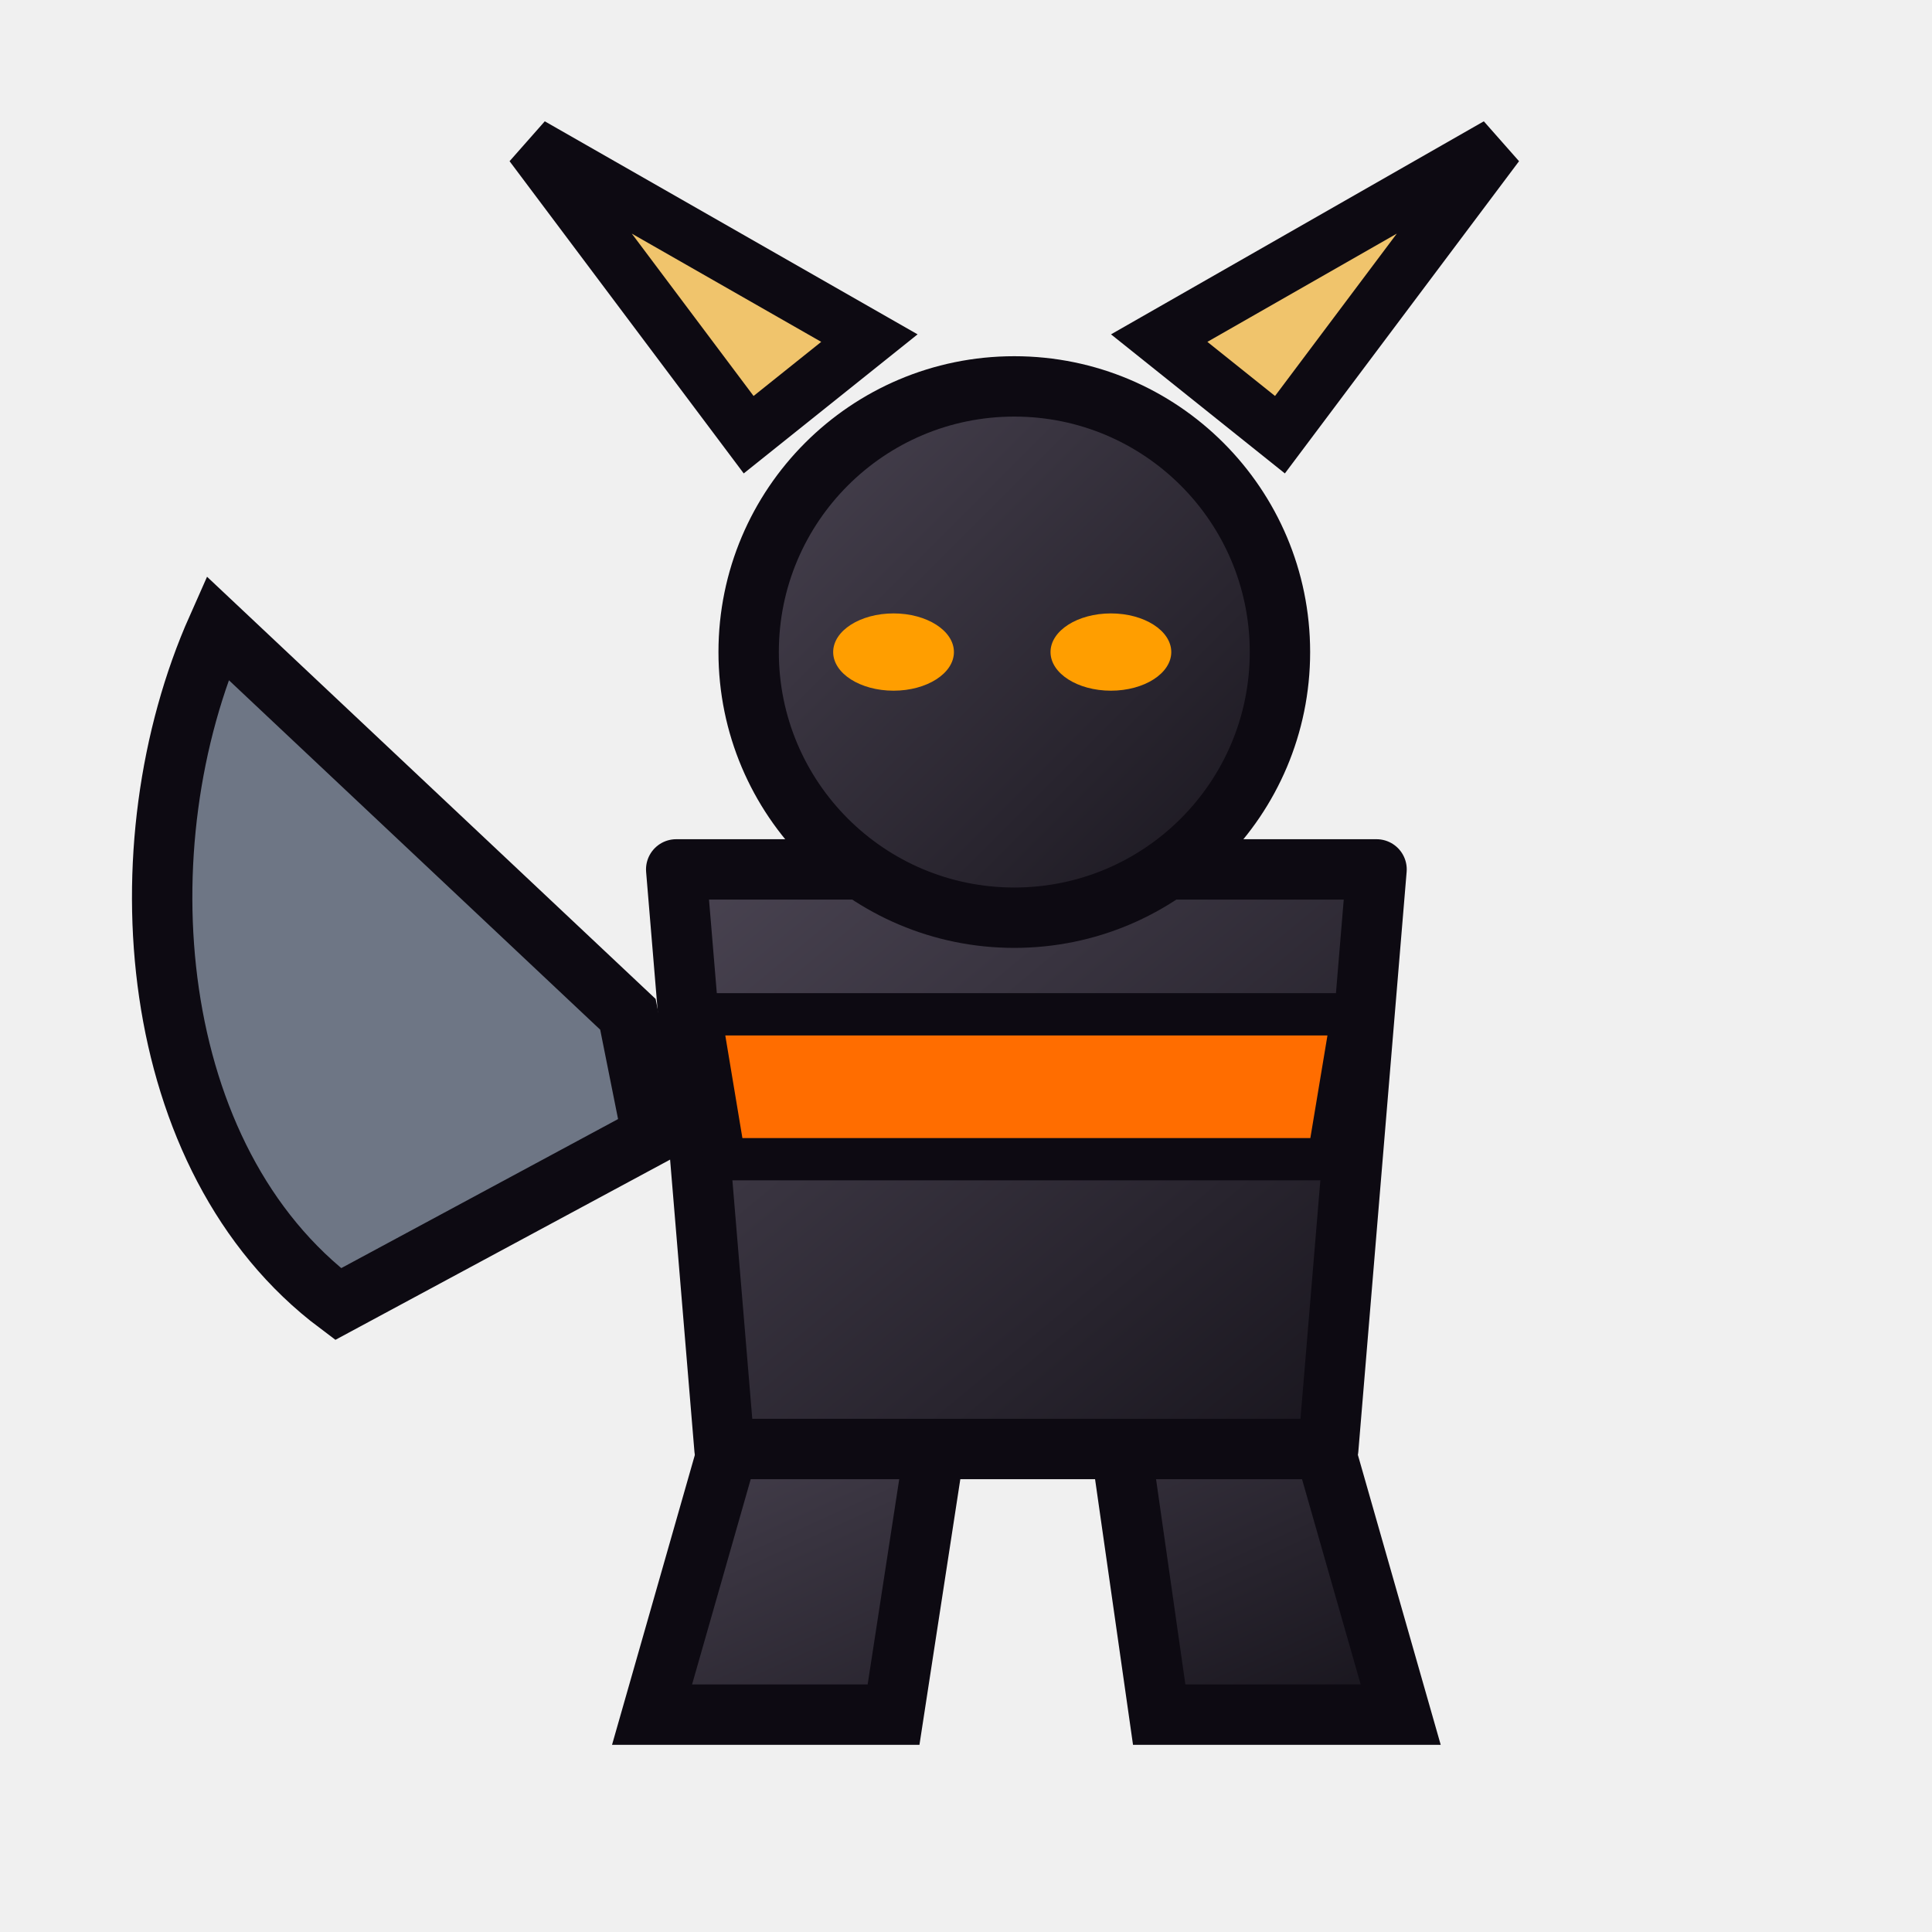
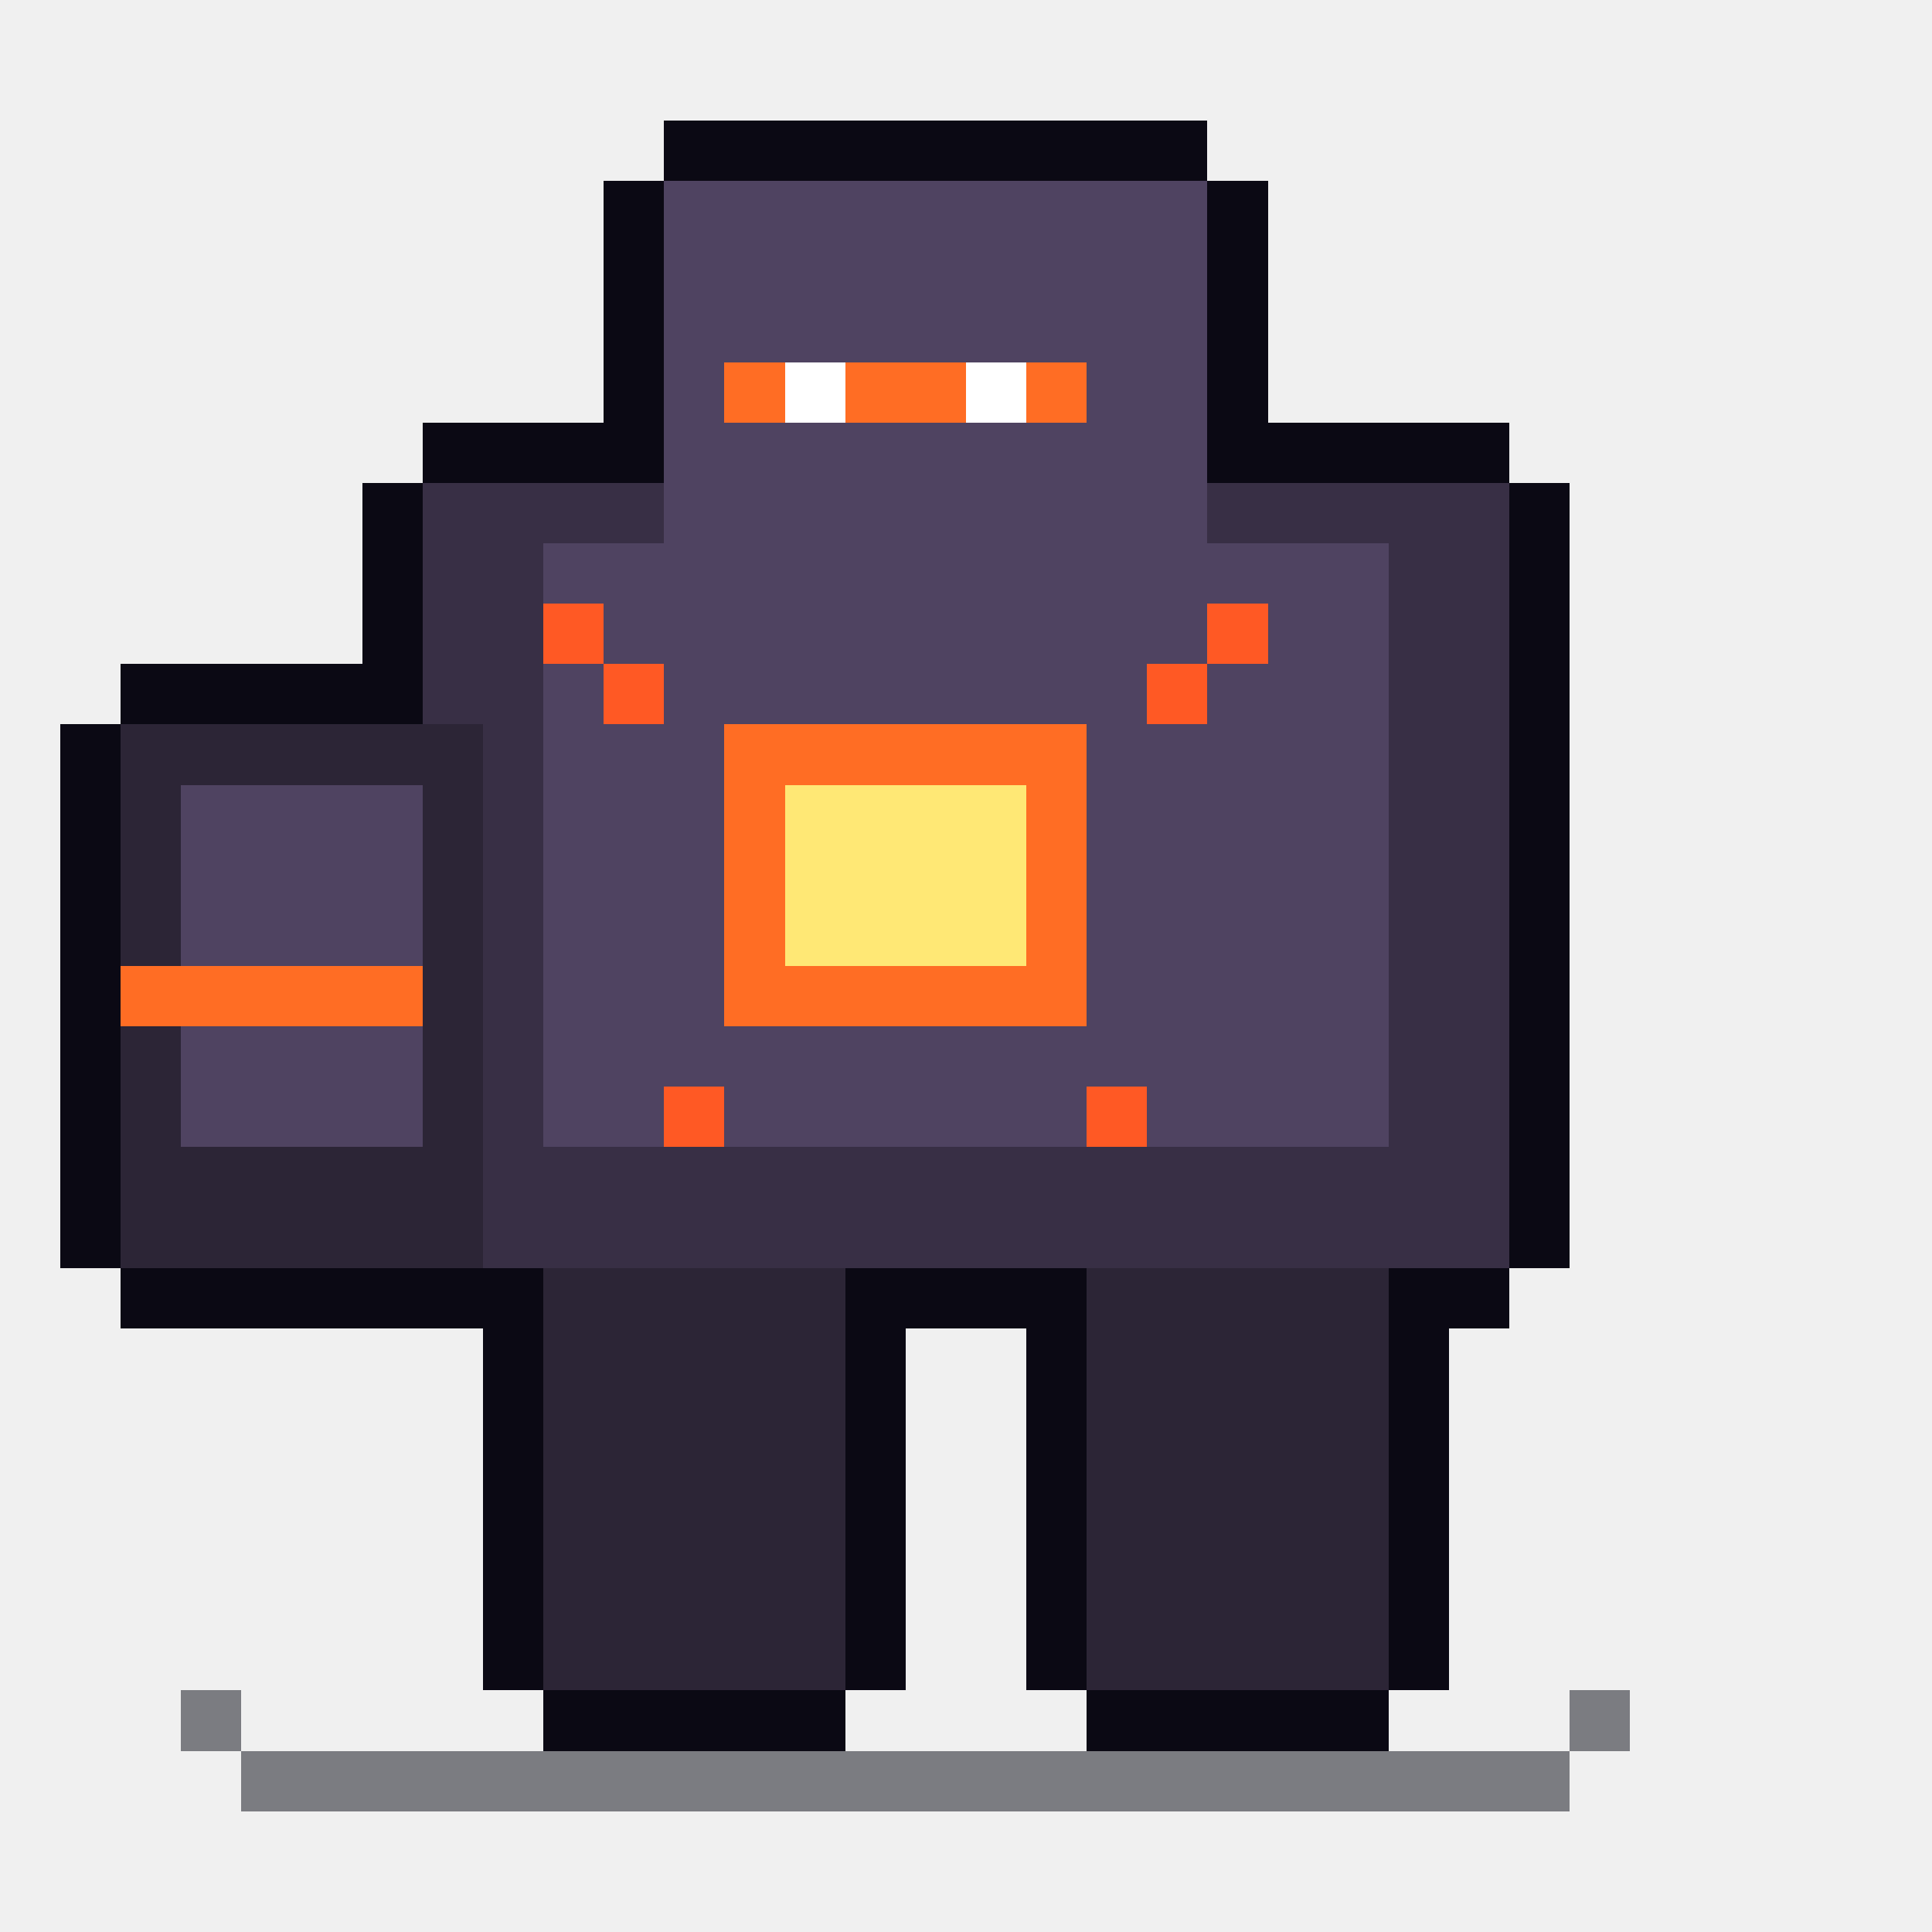
- <svg xmlns="http://www.w3.org/2000/svg" viewBox="0 0 160 160">
-   <defs>
-     <linearGradient id="eb" x1="0" y1="0" x2="1" y2="1">
-       <stop offset="0%" stop-color="#4a4452" />
-       <stop offset="100%" stop-color="#17141c" />
-     </linearGradient>
-   </defs>
-   <path d="M52 84 L18 52 C10 70 12 96 28 108 L54 94 Z" fill="#6e7685" stroke="#0d0a12" stroke-width="5" />
-   <path d="M62 114 L54 142 L74 142 L78 116 Z M92 114 L96 142 L116 142 L108 114 Z" fill="url(#eb)" stroke="#0d0a12" stroke-width="5" />
-   <path d="M56 72 L114 72 L110 120 L60 120 Z" fill="url(#eb)" stroke="#0d0a12" stroke-width="5" stroke-linejoin="round" />
-   <path d="M58 84 L112 84 L110 96 L60 96 Z" fill="#ff6d00" stroke="#0d0a12" stroke-width="3.5" />
-   <path d="M62 36 L44 12 L72 28 Z M106 36 L124 12 L96 28 Z" fill="#f0c46c" stroke="#0d0a12" stroke-width="4.5" />
-   <circle cx="84" cy="54" r="22" fill="url(#eb)" stroke="#0d0a12" stroke-width="5" />
-   <ellipse cx="74" cy="54" rx="5" ry="3.2" fill="#ff9e00" />
-   <ellipse cx="92" cy="54" rx="5" ry="3.2" fill="#ff9e00" />
+ <svg xmlns="http://www.w3.org/2000/svg" width="128" height="128" viewBox="0 0 32 32" shape-rendering="crispEdges">
+   <rect x="11" y="2" width="9" height="1" fill="#0b0914" />
+   <rect x="10" y="3" width="1" height="5" fill="#0b0914" />
+   <rect x="11" y="3" width="9" height="3" fill="#4f4361" />
+   <rect x="20" y="3" width="1" height="5" fill="#0b0914" />
+   <rect x="11" y="6" width="1" height="12" fill="#4f4361" />
+   <rect x="12" y="6" width="1" height="1" fill="#ff6d24" />
+   <rect x="13" y="6" width="1" height="1" fill="#ffffff" />
+   <rect x="14" y="6" width="2" height="1" fill="#ff6d24" />
+   <rect x="16" y="6" width="1" height="1" fill="#ffffff" />
+   <rect x="17" y="6" width="1" height="1" fill="#ff6d24" />
+   <rect x="18" y="6" width="2" height="5" fill="#4f4361" />
+   <rect x="7" y="7" width="3" height="1" fill="#0b0914" />
+   <rect x="12" y="7" width="6" height="5" fill="#4f4361" />
+   <rect x="21" y="7" width="4" height="1" fill="#0b0914" />
+   <rect x="6" y="8" width="1" height="4" fill="#0b0914" />
+   <rect x="7" y="8" width="4" height="1" fill="#382f45" />
+   <rect x="20" y="8" width="5" height="1" fill="#382f45" />
+   <rect x="25" y="8" width="1" height="13" fill="#0b0914" />
+   <rect x="7" y="9" width="2" height="3" fill="#382f45" />
+   <rect x="9" y="9" width="2" height="1" fill="#4f4361" />
+   <rect x="20" y="9" width="3" height="1" fill="#4f4361" />
+   <rect x="23" y="9" width="2" height="12" fill="#382f45" />
+   <rect x="9" y="10" width="1" height="1" fill="#ff5924" />
+   <rect x="10" y="10" width="1" height="1" fill="#4f4361" />
+   <rect x="20" y="10" width="1" height="1" fill="#ff5924" />
+   <rect x="21" y="10" width="2" height="9" fill="#4f4361" />
+   <rect x="2" y="11" width="4" height="1" fill="#0b0914" />
+   <rect x="9" y="11" width="1" height="8" fill="#4f4361" />
+   <rect x="10" y="11" width="1" height="1" fill="#ff5924" />
+   <rect x="18" y="11" width="1" height="7" fill="#4f4361" />
+   <rect x="19" y="11" width="1" height="1" fill="#ff5924" />
+   <rect x="20" y="11" width="1" height="8" fill="#4f4361" />
+   <rect x="1" y="12" width="1" height="9" fill="#0b0914" />
+   <rect x="2" y="12" width="6" height="1" fill="#2c2536" />
+   <rect x="8" y="12" width="1" height="9" fill="#382f45" />
+   <rect x="10" y="12" width="1" height="7" fill="#4f4361" />
+   <rect x="12" y="12" width="6" height="1" fill="#ff6d24" />
+   <rect x="19" y="12" width="1" height="7" fill="#4f4361" />
+   <rect x="2" y="13" width="1" height="3" fill="#2c2536" />
+   <rect x="3" y="13" width="4" height="3" fill="#4f4361" />
+   <rect x="7" y="13" width="1" height="8" fill="#2c2536" />
+   <rect x="12" y="13" width="1" height="4" fill="#ff6d24" />
+   <rect x="13" y="13" width="4" height="3" fill="#ffe875" />
+   <rect x="17" y="13" width="1" height="4" fill="#ff6d24" />
+   <rect x="2" y="16" width="5" height="1" fill="#ff6d24" />
+   <rect x="13" y="16" width="4" height="1" fill="#ff6d24" />
+   <rect x="2" y="17" width="1" height="4" fill="#2c2536" />
+   <rect x="3" y="17" width="4" height="2" fill="#4f4361" />
+   <rect x="12" y="17" width="6" height="2" fill="#4f4361" />
+   <rect x="11" y="18" width="1" height="1" fill="#ff5924" />
+   <rect x="18" y="18" width="1" height="1" fill="#ff5924" />
+   <rect x="3" y="19" width="4" height="2" fill="#2c2536" />
+   <rect x="9" y="19" width="14" height="2" fill="#382f45" />
+   <rect x="2" y="21" width="7" height="1" fill="#0b0914" />
+   <rect x="9" y="21" width="5" height="7" fill="#2c2536" />
+   <rect x="14" y="21" width="4" height="1" fill="#0b0914" />
+   <rect x="18" y="21" width="5" height="7" fill="#2c2536" />
+   <rect x="23" y="21" width="2" height="1" fill="#0b0914" />
+   <rect x="8" y="22" width="1" height="6" fill="#0b0914" />
+   <rect x="14" y="22" width="1" height="6" fill="#0b0914" />
+   <rect x="17" y="22" width="1" height="6" fill="#0b0914" />
+   <rect x="23" y="22" width="1" height="6" fill="#0b0914" />
+   <rect x="3" y="28" width="1" height="1" fill="#070912" fill-opacity="0.50" />
+   <rect x="9" y="28" width="5" height="1" fill="#0b0914" />
+   <rect x="18" y="28" width="5" height="1" fill="#0b0914" />
+   <rect x="26" y="28" width="1" height="1" fill="#070912" fill-opacity="0.50" />
+   <rect x="4" y="29" width="22" height="1" fill="#070912" fill-opacity="0.50" />
</svg>
